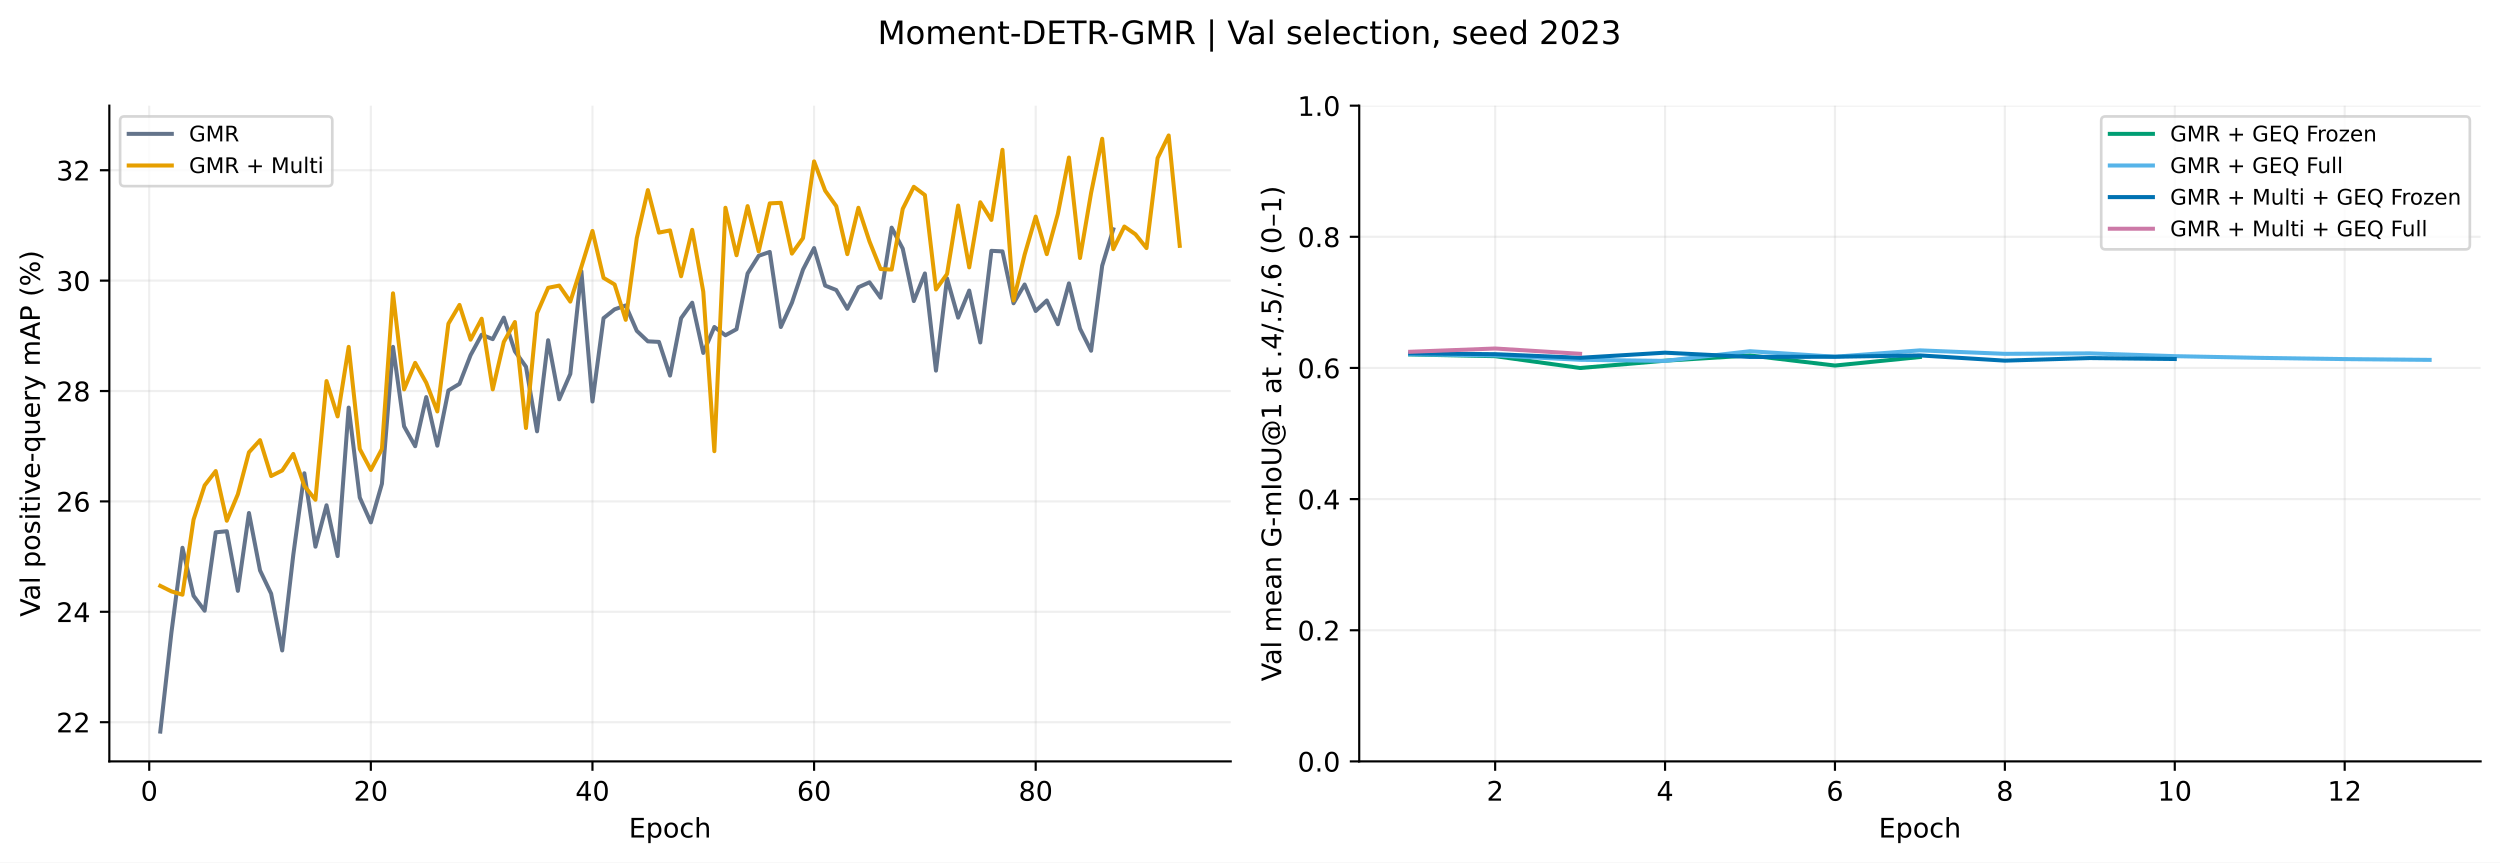
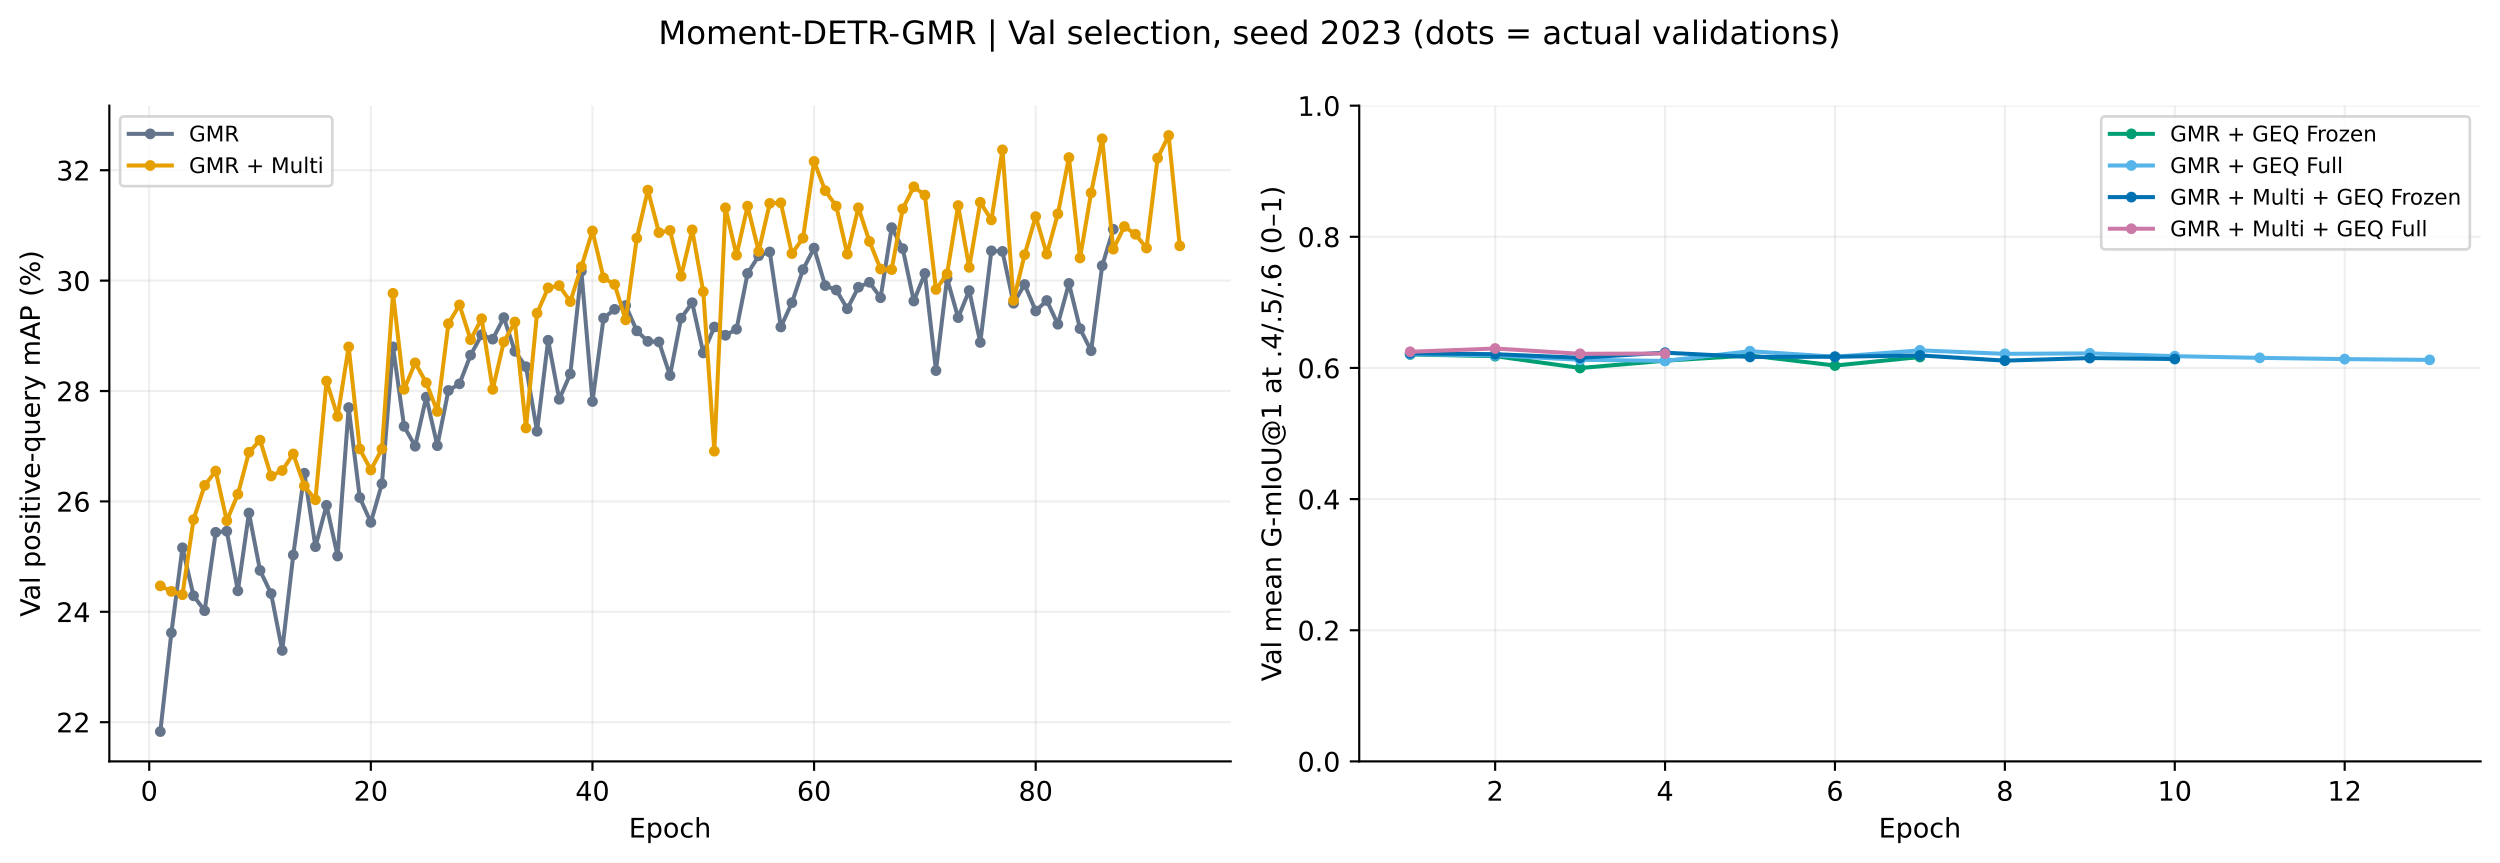
<svg xmlns="http://www.w3.org/2000/svg" xmlns:xlink="http://www.w3.org/1999/xlink" width="928.433pt" height="320.316pt" viewBox="0 0 928.433 320.316" version="1.1">
  <defs>
    <style type="text/css">*{stroke-linejoin: round; stroke-linecap: butt}</style>
  </defs>
  <g id="figure_1">
    <g id="patch_1">
      <path d="M -0 320.316  L 928.433 320.316  L 928.433 0  L -0 0  z " style="fill: #ffffff" />
    </g>
    <g id="axes_1">
      <g id="patch_2">
        <path d="M 40.603 282.76  L 457.058 282.76  L 457.058 39.24  L 40.603 39.24  z " style="fill: #ffffff" />
      </g>
      <g id="matplotlib.axis_1">
        <g id="xtick_1">
          <g id="line2d_1">
            <path d="M 55.418 282.76  L 55.418 39.24  " clip-path="url(#pdc1da5cae6)" style="fill: none; stroke: #b0b0b0; stroke-opacity: 0.2; stroke-width: 0.8; stroke-linecap: square" />
          </g>
          <g id="line2d_2">
            <defs>
              <path id="m847a747f1c" d="M 0 0  L 0 3.5  " style="stroke: #000000; stroke-width: 0.8" />
            </defs>
            <g>
              <use xlink:href="#m847a747f1c" x="55.418" y="282.76" style="stroke: #000000; stroke-width: 0.8" />
            </g>
          </g>
          <g id="text_1">
            <text style="font-size: 10px; font-family: 'DejaVu Sans'; text-anchor: middle" x="55.418" y="297.358" transform="rotate(-0 55.41773 297.3584)">0</text>
          </g>
        </g>
        <g id="xtick_2">
          <g id="line2d_3">
            <path d="M 137.721 282.76  L 137.721 39.24  " clip-path="url(#pdc1da5cae6)" style="fill: none; stroke: #b0b0b0; stroke-opacity: 0.2; stroke-width: 0.8; stroke-linecap: square" />
          </g>
          <g id="line2d_4">
            <g>
              <use xlink:href="#m847a747f1c" x="137.721" y="282.76" style="stroke: #000000; stroke-width: 0.8" />
            </g>
          </g>
          <g id="text_2">
            <text style="font-size: 10px; font-family: 'DejaVu Sans'; text-anchor: middle" x="137.721" y="297.358" transform="rotate(-0 137.7211 297.3584)">20</text>
          </g>
        </g>
        <g id="xtick_3">
          <g id="line2d_5">
            <path d="M 220.024 282.76  L 220.024 39.24  " clip-path="url(#pdc1da5cae6)" style="fill: none; stroke: #b0b0b0; stroke-opacity: 0.2; stroke-width: 0.8; stroke-linecap: square" />
          </g>
          <g id="line2d_6">
            <g>
              <use xlink:href="#m847a747f1c" x="220.024" y="282.76" style="stroke: #000000; stroke-width: 0.8" />
            </g>
          </g>
          <g id="text_3">
            <text style="font-size: 10px; font-family: 'DejaVu Sans'; text-anchor: middle" x="220.024" y="297.358" transform="rotate(-0 220.0244 297.3584)">40</text>
          </g>
        </g>
        <g id="xtick_4">
          <g id="line2d_7">
            <path d="M 302.328 282.76  L 302.328 39.24  " clip-path="url(#pdc1da5cae6)" style="fill: none; stroke: #b0b0b0; stroke-opacity: 0.2; stroke-width: 0.8; stroke-linecap: square" />
          </g>
          <g id="line2d_8">
            <g>
              <use xlink:href="#m847a747f1c" x="302.328" y="282.76" style="stroke: #000000; stroke-width: 0.8" />
            </g>
          </g>
          <g id="text_4">
            <text style="font-size: 10px; font-family: 'DejaVu Sans'; text-anchor: middle" x="302.328" y="297.358" transform="rotate(-0 302.3278 297.3584)">60</text>
          </g>
        </g>
        <g id="xtick_5">
          <g id="line2d_9">
            <path d="M 384.631 282.76  L 384.631 39.24  " clip-path="url(#pdc1da5cae6)" style="fill: none; stroke: #b0b0b0; stroke-opacity: 0.2; stroke-width: 0.8; stroke-linecap: square" />
          </g>
          <g id="line2d_10">
            <g>
              <use xlink:href="#m847a747f1c" x="384.631" y="282.76" style="stroke: #000000; stroke-width: 0.8" />
            </g>
          </g>
          <g id="text_5">
            <text style="font-size: 10px; font-family: 'DejaVu Sans'; text-anchor: middle" x="384.631" y="297.358" transform="rotate(-0 384.6312 297.3584)">80</text>
          </g>
        </g>
        <g id="text_6">
          <text style="font-size: 10px; font-family: 'DejaVu Sans'; text-anchor: middle" x="248.831" y="311.037" transform="rotate(-0 248.8306 311.0366)">Epoch</text>
        </g>
      </g>
      <g id="matplotlib.axis_2">
        <g id="ytick_1">
          <g id="line2d_11">
            <path d="M 40.603 268.206  L 457.058 268.206  " clip-path="url(#pdc1da5cae6)" style="fill: none; stroke: #b0b0b0; stroke-opacity: 0.2; stroke-width: 0.8; stroke-linecap: square" />
          </g>
          <g id="line2d_12">
            <defs>
              <path id="mc433141c62" d="M 0 0  L -3.5 0  " style="stroke: #000000; stroke-width: 0.8" />
            </defs>
            <g>
              <use xlink:href="#mc433141c62" x="40.603" y="268.206" style="stroke: #000000; stroke-width: 0.8" />
            </g>
          </g>
          <g id="text_7">
            <text style="font-size: 10px; font-family: 'DejaVu Sans'; text-anchor: end" x="33.603" y="272.005" transform="rotate(-0 33.60312 272.0054)">22</text>
          </g>
        </g>
        <g id="ytick_2">
          <g id="line2d_13">
            <path d="M 40.603 227.21  L 457.058 227.21  " clip-path="url(#pdc1da5cae6)" style="fill: none; stroke: #b0b0b0; stroke-opacity: 0.2; stroke-width: 0.8; stroke-linecap: square" />
          </g>
          <g id="line2d_14">
            <g>
              <use xlink:href="#mc433141c62" x="40.603" y="227.21" style="stroke: #000000; stroke-width: 0.8" />
            </g>
          </g>
          <g id="text_8">
            <text style="font-size: 10px; font-family: 'DejaVu Sans'; text-anchor: end" x="33.603" y="231.009" transform="rotate(-0 33.60312 231.0088)">24</text>
          </g>
        </g>
        <g id="ytick_3">
          <g id="line2d_15">
            <path d="M 40.603 186.213  L 457.058 186.213  " clip-path="url(#pdc1da5cae6)" style="fill: none; stroke: #b0b0b0; stroke-opacity: 0.2; stroke-width: 0.8; stroke-linecap: square" />
          </g>
          <g id="line2d_16">
            <g>
              <use xlink:href="#mc433141c62" x="40.603" y="186.213" style="stroke: #000000; stroke-width: 0.8" />
            </g>
          </g>
          <g id="text_9">
            <text style="font-size: 10px; font-family: 'DejaVu Sans'; text-anchor: end" x="33.603" y="190.012" transform="rotate(-0 33.60312 190.0121)">26</text>
          </g>
        </g>
        <g id="ytick_4">
          <g id="line2d_17">
            <path d="M 40.603 145.216  L 457.058 145.216  " clip-path="url(#pdc1da5cae6)" style="fill: none; stroke: #b0b0b0; stroke-opacity: 0.2; stroke-width: 0.8; stroke-linecap: square" />
          </g>
          <g id="line2d_18">
            <g>
              <use xlink:href="#mc433141c62" x="40.603" y="145.216" style="stroke: #000000; stroke-width: 0.8" />
            </g>
          </g>
          <g id="text_10">
            <text style="font-size: 10px; font-family: 'DejaVu Sans'; text-anchor: end" x="33.603" y="149.016" transform="rotate(-0 33.60312 149.0155)">28</text>
          </g>
        </g>
        <g id="ytick_5">
          <g id="line2d_19">
            <path d="M 40.603 104.22  L 457.058 104.22  " clip-path="url(#pdc1da5cae6)" style="fill: none; stroke: #b0b0b0; stroke-opacity: 0.2; stroke-width: 0.8; stroke-linecap: square" />
          </g>
          <g id="line2d_20">
            <g>
              <use xlink:href="#mc433141c62" x="40.603" y="104.22" style="stroke: #000000; stroke-width: 0.8" />
            </g>
          </g>
          <g id="text_11">
            <text style="font-size: 10px; font-family: 'DejaVu Sans'; text-anchor: end" x="33.603" y="108.019" transform="rotate(-0 33.60312 108.0189)">30</text>
          </g>
        </g>
        <g id="ytick_6">
          <g id="line2d_21">
            <path d="M 40.603 63.223  L 457.058 63.223  " clip-path="url(#pdc1da5cae6)" style="fill: none; stroke: #b0b0b0; stroke-opacity: 0.2; stroke-width: 0.8; stroke-linecap: square" />
          </g>
          <g id="line2d_22">
            <g>
              <use xlink:href="#mc433141c62" x="40.603" y="63.223" style="stroke: #000000; stroke-width: 0.8" />
            </g>
          </g>
          <g id="text_12">
            <text style="font-size: 10px; font-family: 'DejaVu Sans'; text-anchor: end" x="33.603" y="67.022" transform="rotate(-0 33.60312 67.02225)">32</text>
          </g>
        </g>
        <g id="text_13">
          <text style="font-size: 10px; font-family: 'DejaVu Sans'; text-anchor: middle" x="14.798" y="161" transform="rotate(-90 14.79844 161)">Val positive-query mAP (%)</text>
        </g>
      </g>
      <g id="line2d_23">
        <path d="M 59.533 271.691  L 63.648 234.999  L 67.763 203.432  L 71.878 221.265  L 75.994 226.8  L 80.109 197.692  L 84.224 197.282  L 88.339 219.42  L 92.454 190.518  L 96.569 211.836  L 100.685 220.445  L 104.8 241.558  L 108.915 206.096  L 113.03 175.759  L 117.145 203.022  L 121.26 187.648  L 125.376 206.506  L 129.491 151.366  L 133.606 184.778  L 137.721 194.002  L 141.836 179.653  L 145.951 128.818  L 150.067 158.335  L 154.182 165.715  L 158.297 147.471  L 162.412 165.51  L 166.527 145.011  L 170.642 142.552  L 174.758 131.892  L 178.873 124.308  L 182.988 125.948  L 187.103 117.954  L 191.218 130.458  L 195.333 136.197  L 199.449 160.18  L 203.564 126.358  L 207.679 148.291  L 211.794 138.862  L 215.909 100.735  L 220.024 149.111  L 224.14 118.159  L 228.255 114.879  L 232.37 113.444  L 236.485 122.873  L 240.6 126.768  L 244.715 126.973  L 248.831 139.477  L 252.946 118.159  L 257.061 112.419  L 261.176 131.072  L 265.291 121.438  L 269.406 124.513  L 273.522 122.258  L 277.637 101.555  L 281.752 94.995  L 285.867 93.561  L 289.982 121.438  L 294.097 112.419  L 298.213 100.12  L 302.328 92.126  L 306.443 106.065  L 310.558 107.704  L 314.673 114.674  L 318.788 106.679  L 322.904 104.835  L 327.019 110.574  L 331.134 84.541  L 335.249 92.331  L 339.364 111.804  L 343.479 101.555  L 347.595 137.632  L 351.71 103.4  L 355.825 117.954  L 359.94 107.909  L 364.055 127.178  L 368.17 93.151  L 372.286 93.356  L 376.401 112.624  L 380.516 105.655  L 384.631 115.494  L 388.746 111.599  L 392.862 120.413  L 396.977 105.245  L 401.092 122.053  L 405.207 130.253  L 409.322 98.685  L 413.437 85.156  " clip-path="url(#pdc1da5cae6)" style="fill: none; stroke: #64748b; stroke-width: 1.5; stroke-linecap: square" />
+         <defs>
+           <path id="mf4bc2572a3" d="M 0 1.5  C 0.398 1.5 0.779 1.342 1.061 1.061  C 1.342 0.779 1.5 0.398 1.5 0  C 1.5 -0.398 1.342 -0.779 1.061 -1.061  C 0.779 -1.342 0.398 -1.5 0 -1.5  C -0.398 -1.5 -0.779 -1.342 -1.061 -1.061  C -1.342 -0.779 -1.5 -0.398 -1.5 0  C -1.5 0.398 -1.342 0.779 -1.061 1.061  C -0.779 1.342 -0.398 1.5 0 1.5  z " style="stroke: #64748b" />
+         </defs>
+         <g clip-path="url(#pdc1da5cae6)">
+           <use xlink:href="#mf4bc2572a3" x="59.533" y="271.691" style="fill: #64748b; stroke: #64748b" />
+           <use xlink:href="#mf4bc2572a3" x="63.648" y="234.999" style="fill: #64748b; stroke: #64748b" />
+           <use xlink:href="#mf4bc2572a3" x="67.763" y="203.432" style="fill: #64748b; stroke: #64748b" />
+           <use xlink:href="#mf4bc2572a3" x="71.878" y="221.265" style="fill: #64748b; stroke: #64748b" />
+           <use xlink:href="#mf4bc2572a3" x="75.994" y="226.8" style="fill: #64748b; stroke: #64748b" />
+           <use xlink:href="#mf4bc2572a3" x="80.109" y="197.692" style="fill: #64748b; stroke: #64748b" />
+           <use xlink:href="#mf4bc2572a3" x="84.224" y="197.282" style="fill: #64748b; stroke: #64748b" />
+           <use xlink:href="#mf4bc2572a3" x="88.339" y="219.42" style="fill: #64748b; stroke: #64748b" />
+           <use xlink:href="#mf4bc2572a3" x="92.454" y="190.518" style="fill: #64748b; stroke: #64748b" />
+           <use xlink:href="#mf4bc2572a3" x="96.569" y="211.836" style="fill: #64748b; stroke: #64748b" />
+           <use xlink:href="#mf4bc2572a3" x="100.685" y="220.445" style="fill: #64748b; stroke: #64748b" />
+           <use xlink:href="#mf4bc2572a3" x="104.8" y="241.558" style="fill: #64748b; stroke: #64748b" />
+           <use xlink:href="#mf4bc2572a3" x="108.915" y="206.096" style="fill: #64748b; stroke: #64748b" />
+           <use xlink:href="#mf4bc2572a3" x="113.03" y="175.759" style="fill: #64748b; stroke: #64748b" />
+           <use xlink:href="#mf4bc2572a3" x="117.145" y="203.022" style="fill: #64748b; stroke: #64748b" />
+           <use xlink:href="#mf4bc2572a3" x="121.26" y="187.648" style="fill: #64748b; stroke: #64748b" />
+           <use xlink:href="#mf4bc2572a3" x="125.376" y="206.506" style="fill: #64748b; stroke: #64748b" />
+           <use xlink:href="#mf4bc2572a3" x="129.491" y="151.366" style="fill: #64748b; stroke: #64748b" />
+           <use xlink:href="#mf4bc2572a3" x="133.606" y="184.778" style="fill: #64748b; stroke: #64748b" />
+           <use xlink:href="#mf4bc2572a3" x="137.721" y="194.002" style="fill: #64748b; stroke: #64748b" />
+           <use xlink:href="#mf4bc2572a3" x="141.836" y="179.653" style="fill: #64748b; stroke: #64748b" />
+           <use xlink:href="#mf4bc2572a3" x="145.951" y="128.818" style="fill: #64748b; stroke: #64748b" />
+           <use xlink:href="#mf4bc2572a3" x="150.067" y="158.335" style="fill: #64748b; stroke: #64748b" />
+           <use xlink:href="#mf4bc2572a3" x="154.182" y="165.715" style="fill: #64748b; stroke: #64748b" />
+           <use xlink:href="#mf4bc2572a3" x="158.297" y="147.471" style="fill: #64748b; stroke: #64748b" />
+           <use xlink:href="#mf4bc2572a3" x="162.412" y="165.51" style="fill: #64748b; stroke: #64748b" />
+           <use xlink:href="#mf4bc2572a3" x="166.527" y="145.011" style="fill: #64748b; stroke: #64748b" />
+           <use xlink:href="#mf4bc2572a3" x="170.642" y="142.552" style="fill: #64748b; stroke: #64748b" />
+           <use xlink:href="#mf4bc2572a3" x="174.758" y="131.892" style="fill: #64748b; stroke: #64748b" />
+           <use xlink:href="#mf4bc2572a3" x="178.873" y="124.308" style="fill: #64748b; stroke: #64748b" />
+           <use xlink:href="#mf4bc2572a3" x="182.988" y="125.948" style="fill: #64748b; stroke: #64748b" />
+           <use xlink:href="#mf4bc2572a3" x="187.103" y="117.954" style="fill: #64748b; stroke: #64748b" />
+           <use xlink:href="#mf4bc2572a3" x="191.218" y="130.458" style="fill: #64748b; stroke: #64748b" />
+           <use xlink:href="#mf4bc2572a3" x="195.333" y="136.197" style="fill: #64748b; stroke: #64748b" />
+           <use xlink:href="#mf4bc2572a3" x="199.449" y="160.18" style="fill: #64748b; stroke: #64748b" />
+           <use xlink:href="#mf4bc2572a3" x="203.564" y="126.358" style="fill: #64748b; stroke: #64748b" />
+           <use xlink:href="#mf4bc2572a3" x="207.679" y="148.291" style="fill: #64748b; stroke: #64748b" />
+           <use xlink:href="#mf4bc2572a3" x="211.794" y="138.862" style="fill: #64748b; stroke: #64748b" />
+           <use xlink:href="#mf4bc2572a3" x="215.909" y="100.735" style="fill: #64748b; stroke: #64748b" />
+           <use xlink:href="#mf4bc2572a3" x="220.024" y="149.111" style="fill: #64748b; stroke: #64748b" />
+           <use xlink:href="#mf4bc2572a3" x="224.14" y="118.159" style="fill: #64748b; stroke: #64748b" />
+           <use xlink:href="#mf4bc2572a3" x="228.255" y="114.879" style="fill: #64748b; stroke: #64748b" />
+           <use xlink:href="#mf4bc2572a3" x="232.37" y="113.444" style="fill: #64748b; stroke: #64748b" />
+           <use xlink:href="#mf4bc2572a3" x="236.485" y="122.873" style="fill: #64748b; stroke: #64748b" />
+           <use xlink:href="#mf4bc2572a3" x="240.6" y="126.768" style="fill: #64748b; stroke: #64748b" />
+           <use xlink:href="#mf4bc2572a3" x="244.715" y="126.973" style="fill: #64748b; stroke: #64748b" />
+           <use xlink:href="#mf4bc2572a3" x="248.831" y="139.477" style="fill: #64748b; stroke: #64748b" />
+           <use xlink:href="#mf4bc2572a3" x="252.946" y="118.159" style="fill: #64748b; stroke: #64748b" />
+           <use xlink:href="#mf4bc2572a3" x="257.061" y="112.419" style="fill: #64748b; stroke: #64748b" />
+           <use xlink:href="#mf4bc2572a3" x="261.176" y="131.072" style="fill: #64748b; stroke: #64748b" />
+           <use xlink:href="#mf4bc2572a3" x="265.291" y="121.438" style="fill: #64748b; stroke: #64748b" />
+           <use xlink:href="#mf4bc2572a3" x="269.406" y="124.513" style="fill: #64748b; stroke: #64748b" />
+           <use xlink:href="#mf4bc2572a3" x="273.522" y="122.258" style="fill: #64748b; stroke: #64748b" />
+           <use xlink:href="#mf4bc2572a3" x="277.637" y="101.555" style="fill: #64748b; stroke: #64748b" />
+           <use xlink:href="#mf4bc2572a3" x="281.752" y="94.995" style="fill: #64748b; stroke: #64748b" />
+           <use xlink:href="#mf4bc2572a3" x="285.867" y="93.561" style="fill: #64748b; stroke: #64748b" />
+           <use xlink:href="#mf4bc2572a3" x="289.982" y="121.438" style="fill: #64748b; stroke: #64748b" />
+           <use xlink:href="#mf4bc2572a3" x="294.097" y="112.419" style="fill: #64748b; stroke: #64748b" />
+           <use xlink:href="#mf4bc2572a3" x="298.213" y="100.12" style="fill: #64748b; stroke: #64748b" />
+           <use xlink:href="#mf4bc2572a3" x="302.328" y="92.126" style="fill: #64748b; stroke: #64748b" />
+           <use xlink:href="#mf4bc2572a3" x="306.443" y="106.065" style="fill: #64748b; stroke: #64748b" />
+           <use xlink:href="#mf4bc2572a3" x="310.558" y="107.704" style="fill: #64748b; stroke: #64748b" />
+           <use xlink:href="#mf4bc2572a3" x="314.673" y="114.674" style="fill: #64748b; stroke: #64748b" />
+           <use xlink:href="#mf4bc2572a3" x="318.788" y="106.679" style="fill: #64748b; stroke: #64748b" />
+           <use xlink:href="#mf4bc2572a3" x="322.904" y="104.835" style="fill: #64748b; stroke: #64748b" />
+           <use xlink:href="#mf4bc2572a3" x="327.019" y="110.574" style="fill: #64748b; stroke: #64748b" />
+           <use xlink:href="#mf4bc2572a3" x="331.134" y="84.541" style="fill: #64748b; stroke: #64748b" />
+           <use xlink:href="#mf4bc2572a3" x="335.249" y="92.331" style="fill: #64748b; stroke: #64748b" />
+           <use xlink:href="#mf4bc2572a3" x="339.364" y="111.804" style="fill: #64748b; stroke: #64748b" />
+           <use xlink:href="#mf4bc2572a3" x="343.479" y="101.555" style="fill: #64748b; stroke: #64748b" />
+           <use xlink:href="#mf4bc2572a3" x="347.595" y="137.632" style="fill: #64748b; stroke: #64748b" />
+           <use xlink:href="#mf4bc2572a3" x="351.71" y="103.4" style="fill: #64748b; stroke: #64748b" />
+           <use xlink:href="#mf4bc2572a3" x="355.825" y="117.954" style="fill: #64748b; stroke: #64748b" />
+           <use xlink:href="#mf4bc2572a3" x="359.94" y="107.909" style="fill: #64748b; stroke: #64748b" />
+           <use xlink:href="#mf4bc2572a3" x="364.055" y="127.178" style="fill: #64748b; stroke: #64748b" />
+           <use xlink:href="#mf4bc2572a3" x="368.17" y="93.151" style="fill: #64748b; stroke: #64748b" />
+           <use xlink:href="#mf4bc2572a3" x="372.286" y="93.356" style="fill: #64748b; stroke: #64748b" />
+           <use xlink:href="#mf4bc2572a3" x="376.401" y="112.624" style="fill: #64748b; stroke: #64748b" />
+           <use xlink:href="#mf4bc2572a3" x="380.516" y="105.655" style="fill: #64748b; stroke: #64748b" />
+           <use xlink:href="#mf4bc2572a3" x="384.631" y="115.494" style="fill: #64748b; stroke: #64748b" />
+           <use xlink:href="#mf4bc2572a3" x="388.746" y="111.599" style="fill: #64748b; stroke: #64748b" />
+           <use xlink:href="#mf4bc2572a3" x="392.862" y="120.413" style="fill: #64748b; stroke: #64748b" />
+           <use xlink:href="#mf4bc2572a3" x="396.977" y="105.245" style="fill: #64748b; stroke: #64748b" />
+           <use xlink:href="#mf4bc2572a3" x="401.092" y="122.053" style="fill: #64748b; stroke: #64748b" />
+           <use xlink:href="#mf4bc2572a3" x="405.207" y="130.253" style="fill: #64748b; stroke: #64748b" />
+           <use xlink:href="#mf4bc2572a3" x="409.322" y="98.685" style="fill: #64748b; stroke: #64748b" />
+           <use xlink:href="#mf4bc2572a3" x="413.437" y="85.156" style="fill: #64748b; stroke: #64748b" />
+         </g>
      </g>
      <g id="line2d_24">
        <path d="M 59.533 217.575  L 63.648 219.625  L 67.763 220.855  L 71.878 192.977  L 75.994 180.268  L 80.109 174.939  L 84.224 193.387  L 88.339 183.548  L 92.454 167.969  L 96.569 163.46  L 100.685 176.784  L 104.8 174.734  L 108.915 168.584  L 113.03 180.473  L 117.145 185.598  L 121.26 141.527  L 125.376 154.646  L 129.491 128.818  L 133.606 166.74  L 137.721 174.529  L 141.836 166.74  L 145.951 108.934  L 150.067 144.601  L 154.182 134.762  L 158.297 142.142  L 162.412 152.801  L 166.527 120.208  L 170.642 113.239  L 174.758 126.153  L 178.873 118.364  L 182.988 144.601  L 187.103 126.973  L 191.218 119.593  L 195.333 158.95  L 199.449 116.314  L 203.564 106.884  L 207.679 106.065  L 211.794 112.009  L 215.909 99.095  L 220.024 85.771  L 224.14 103.195  L 228.255 105.655  L 232.37 118.773  L 236.485 88.436  L 240.6 70.602  L 244.715 86.386  L 248.831 85.566  L 252.946 102.58  L 257.061 85.361  L 261.176 108.319  L 265.291 167.559  L 269.406 77.162  L 273.522 94.79  L 277.637 76.547  L 281.752 93.356  L 285.867 75.522  L 289.982 75.317  L 294.097 94.175  L 298.213 88.436  L 302.328 59.943  L 306.443 70.807  L 310.558 76.547  L 314.673 94.38  L 318.788 77.162  L 322.904 89.666  L 327.019 99.915  L 331.134 100.12  L 335.249 77.572  L 339.364 69.373  L 343.479 72.447  L 347.595 107.499  L 351.71 101.76  L 355.825 76.342  L 359.94 99.3  L 364.055 75.112  L 368.17 81.672  L 372.286 55.639  L 376.401 111.599  L 380.516 94.585  L 384.631 80.442  L 388.746 94.38  L 392.862 79.417  L 396.977 58.508  L 401.092 95.815  L 405.207 71.627  L 409.322 51.539  L 413.437 92.536  L 417.553 84.131  L 421.668 87.001  L 425.783 92.126  L 429.898 58.713  L 434.013 50.309  L 438.128 91.306  " clip-path="url(#pdc1da5cae6)" style="fill: none; stroke: #e69f00; stroke-width: 1.5; stroke-linecap: square" />
+         <defs>
+           <path id="mbf485513ee" d="M 0 1.5  C 0.398 1.5 0.779 1.342 1.061 1.061  C 1.342 0.779 1.5 0.398 1.5 0  C 1.5 -0.398 1.342 -0.779 1.061 -1.061  C 0.779 -1.342 0.398 -1.5 0 -1.5  C -0.398 -1.5 -0.779 -1.342 -1.061 -1.061  C -1.342 -0.779 -1.5 -0.398 -1.5 0  C -1.5 0.398 -1.342 0.779 -1.061 1.061  C -0.779 1.342 -0.398 1.5 0 1.5  z " style="stroke: #e69f00" />
+         </defs>
+         <g clip-path="url(#pdc1da5cae6)">
+           <use xlink:href="#mbf485513ee" x="59.533" y="217.575" style="fill: #e69f00; stroke: #e69f00" />
+           <use xlink:href="#mbf485513ee" x="63.648" y="219.625" style="fill: #e69f00; stroke: #e69f00" />
+           <use xlink:href="#mbf485513ee" x="67.763" y="220.855" style="fill: #e69f00; stroke: #e69f00" />
+           <use xlink:href="#mbf485513ee" x="71.878" y="192.977" style="fill: #e69f00; stroke: #e69f00" />
+           <use xlink:href="#mbf485513ee" x="75.994" y="180.268" style="fill: #e69f00; stroke: #e69f00" />
+           <use xlink:href="#mbf485513ee" x="80.109" y="174.939" style="fill: #e69f00; stroke: #e69f00" />
+           <use xlink:href="#mbf485513ee" x="84.224" y="193.387" style="fill: #e69f00; stroke: #e69f00" />
+           <use xlink:href="#mbf485513ee" x="88.339" y="183.548" style="fill: #e69f00; stroke: #e69f00" />
+           <use xlink:href="#mbf485513ee" x="92.454" y="167.969" style="fill: #e69f00; stroke: #e69f00" />
+           <use xlink:href="#mbf485513ee" x="96.569" y="163.46" style="fill: #e69f00; stroke: #e69f00" />
+           <use xlink:href="#mbf485513ee" x="100.685" y="176.784" style="fill: #e69f00; stroke: #e69f00" />
+           <use xlink:href="#mbf485513ee" x="104.8" y="174.734" style="fill: #e69f00; stroke: #e69f00" />
+           <use xlink:href="#mbf485513ee" x="108.915" y="168.584" style="fill: #e69f00; stroke: #e69f00" />
+           <use xlink:href="#mbf485513ee" x="113.03" y="180.473" style="fill: #e69f00; stroke: #e69f00" />
+           <use xlink:href="#mbf485513ee" x="117.145" y="185.598" style="fill: #e69f00; stroke: #e69f00" />
+           <use xlink:href="#mbf485513ee" x="121.26" y="141.527" style="fill: #e69f00; stroke: #e69f00" />
+           <use xlink:href="#mbf485513ee" x="125.376" y="154.646" style="fill: #e69f00; stroke: #e69f00" />
+           <use xlink:href="#mbf485513ee" x="129.491" y="128.818" style="fill: #e69f00; stroke: #e69f00" />
+           <use xlink:href="#mbf485513ee" x="133.606" y="166.74" style="fill: #e69f00; stroke: #e69f00" />
+           <use xlink:href="#mbf485513ee" x="137.721" y="174.529" style="fill: #e69f00; stroke: #e69f00" />
+           <use xlink:href="#mbf485513ee" x="141.836" y="166.74" style="fill: #e69f00; stroke: #e69f00" />
+           <use xlink:href="#mbf485513ee" x="145.951" y="108.934" style="fill: #e69f00; stroke: #e69f00" />
+           <use xlink:href="#mbf485513ee" x="150.067" y="144.601" style="fill: #e69f00; stroke: #e69f00" />
+           <use xlink:href="#mbf485513ee" x="154.182" y="134.762" style="fill: #e69f00; stroke: #e69f00" />
+           <use xlink:href="#mbf485513ee" x="158.297" y="142.142" style="fill: #e69f00; stroke: #e69f00" />
+           <use xlink:href="#mbf485513ee" x="162.412" y="152.801" style="fill: #e69f00; stroke: #e69f00" />
+           <use xlink:href="#mbf485513ee" x="166.527" y="120.208" style="fill: #e69f00; stroke: #e69f00" />
+           <use xlink:href="#mbf485513ee" x="170.642" y="113.239" style="fill: #e69f00; stroke: #e69f00" />
+           <use xlink:href="#mbf485513ee" x="174.758" y="126.153" style="fill: #e69f00; stroke: #e69f00" />
+           <use xlink:href="#mbf485513ee" x="178.873" y="118.364" style="fill: #e69f00; stroke: #e69f00" />
+           <use xlink:href="#mbf485513ee" x="182.988" y="144.601" style="fill: #e69f00; stroke: #e69f00" />
+           <use xlink:href="#mbf485513ee" x="187.103" y="126.973" style="fill: #e69f00; stroke: #e69f00" />
+           <use xlink:href="#mbf485513ee" x="191.218" y="119.593" style="fill: #e69f00; stroke: #e69f00" />
+           <use xlink:href="#mbf485513ee" x="195.333" y="158.95" style="fill: #e69f00; stroke: #e69f00" />
+           <use xlink:href="#mbf485513ee" x="199.449" y="116.314" style="fill: #e69f00; stroke: #e69f00" />
+           <use xlink:href="#mbf485513ee" x="203.564" y="106.884" style="fill: #e69f00; stroke: #e69f00" />
+           <use xlink:href="#mbf485513ee" x="207.679" y="106.065" style="fill: #e69f00; stroke: #e69f00" />
+           <use xlink:href="#mbf485513ee" x="211.794" y="112.009" style="fill: #e69f00; stroke: #e69f00" />
+           <use xlink:href="#mbf485513ee" x="215.909" y="99.095" style="fill: #e69f00; stroke: #e69f00" />
+           <use xlink:href="#mbf485513ee" x="220.024" y="85.771" style="fill: #e69f00; stroke: #e69f00" />
+           <use xlink:href="#mbf485513ee" x="224.14" y="103.195" style="fill: #e69f00; stroke: #e69f00" />
+           <use xlink:href="#mbf485513ee" x="228.255" y="105.655" style="fill: #e69f00; stroke: #e69f00" />
+           <use xlink:href="#mbf485513ee" x="232.37" y="118.773" style="fill: #e69f00; stroke: #e69f00" />
+           <use xlink:href="#mbf485513ee" x="236.485" y="88.436" style="fill: #e69f00; stroke: #e69f00" />
+           <use xlink:href="#mbf485513ee" x="240.6" y="70.602" style="fill: #e69f00; stroke: #e69f00" />
+           <use xlink:href="#mbf485513ee" x="244.715" y="86.386" style="fill: #e69f00; stroke: #e69f00" />
+           <use xlink:href="#mbf485513ee" x="248.831" y="85.566" style="fill: #e69f00; stroke: #e69f00" />
+           <use xlink:href="#mbf485513ee" x="252.946" y="102.58" style="fill: #e69f00; stroke: #e69f00" />
+           <use xlink:href="#mbf485513ee" x="257.061" y="85.361" style="fill: #e69f00; stroke: #e69f00" />
+           <use xlink:href="#mbf485513ee" x="261.176" y="108.319" style="fill: #e69f00; stroke: #e69f00" />
+           <use xlink:href="#mbf485513ee" x="265.291" y="167.559" style="fill: #e69f00; stroke: #e69f00" />
+           <use xlink:href="#mbf485513ee" x="269.406" y="77.162" style="fill: #e69f00; stroke: #e69f00" />
+           <use xlink:href="#mbf485513ee" x="273.522" y="94.79" style="fill: #e69f00; stroke: #e69f00" />
+           <use xlink:href="#mbf485513ee" x="277.637" y="76.547" style="fill: #e69f00; stroke: #e69f00" />
+           <use xlink:href="#mbf485513ee" x="281.752" y="93.356" style="fill: #e69f00; stroke: #e69f00" />
+           <use xlink:href="#mbf485513ee" x="285.867" y="75.522" style="fill: #e69f00; stroke: #e69f00" />
+           <use xlink:href="#mbf485513ee" x="289.982" y="75.317" style="fill: #e69f00; stroke: #e69f00" />
+           <use xlink:href="#mbf485513ee" x="294.097" y="94.175" style="fill: #e69f00; stroke: #e69f00" />
+           <use xlink:href="#mbf485513ee" x="298.213" y="88.436" style="fill: #e69f00; stroke: #e69f00" />
+           <use xlink:href="#mbf485513ee" x="302.328" y="59.943" style="fill: #e69f00; stroke: #e69f00" />
+           <use xlink:href="#mbf485513ee" x="306.443" y="70.807" style="fill: #e69f00; stroke: #e69f00" />
+           <use xlink:href="#mbf485513ee" x="310.558" y="76.547" style="fill: #e69f00; stroke: #e69f00" />
+           <use xlink:href="#mbf485513ee" x="314.673" y="94.38" style="fill: #e69f00; stroke: #e69f00" />
+           <use xlink:href="#mbf485513ee" x="318.788" y="77.162" style="fill: #e69f00; stroke: #e69f00" />
+           <use xlink:href="#mbf485513ee" x="322.904" y="89.666" style="fill: #e69f00; stroke: #e69f00" />
+           <use xlink:href="#mbf485513ee" x="327.019" y="99.915" style="fill: #e69f00; stroke: #e69f00" />
+           <use xlink:href="#mbf485513ee" x="331.134" y="100.12" style="fill: #e69f00; stroke: #e69f00" />
+           <use xlink:href="#mbf485513ee" x="335.249" y="77.572" style="fill: #e69f00; stroke: #e69f00" />
+           <use xlink:href="#mbf485513ee" x="339.364" y="69.373" style="fill: #e69f00; stroke: #e69f00" />
+           <use xlink:href="#mbf485513ee" x="343.479" y="72.447" style="fill: #e69f00; stroke: #e69f00" />
+           <use xlink:href="#mbf485513ee" x="347.595" y="107.499" style="fill: #e69f00; stroke: #e69f00" />
+           <use xlink:href="#mbf485513ee" x="351.71" y="101.76" style="fill: #e69f00; stroke: #e69f00" />
+           <use xlink:href="#mbf485513ee" x="355.825" y="76.342" style="fill: #e69f00; stroke: #e69f00" />
+           <use xlink:href="#mbf485513ee" x="359.94" y="99.3" style="fill: #e69f00; stroke: #e69f00" />
+           <use xlink:href="#mbf485513ee" x="364.055" y="75.112" style="fill: #e69f00; stroke: #e69f00" />
+           <use xlink:href="#mbf485513ee" x="368.17" y="81.672" style="fill: #e69f00; stroke: #e69f00" />
+           <use xlink:href="#mbf485513ee" x="372.286" y="55.639" style="fill: #e69f00; stroke: #e69f00" />
+           <use xlink:href="#mbf485513ee" x="376.401" y="111.599" style="fill: #e69f00; stroke: #e69f00" />
+           <use xlink:href="#mbf485513ee" x="380.516" y="94.585" style="fill: #e69f00; stroke: #e69f00" />
+           <use xlink:href="#mbf485513ee" x="384.631" y="80.442" style="fill: #e69f00; stroke: #e69f00" />
+           <use xlink:href="#mbf485513ee" x="388.746" y="94.38" style="fill: #e69f00; stroke: #e69f00" />
+           <use xlink:href="#mbf485513ee" x="392.862" y="79.417" style="fill: #e69f00; stroke: #e69f00" />
+           <use xlink:href="#mbf485513ee" x="396.977" y="58.508" style="fill: #e69f00; stroke: #e69f00" />
+           <use xlink:href="#mbf485513ee" x="401.092" y="95.815" style="fill: #e69f00; stroke: #e69f00" />
+           <use xlink:href="#mbf485513ee" x="405.207" y="71.627" style="fill: #e69f00; stroke: #e69f00" />
+           <use xlink:href="#mbf485513ee" x="409.322" y="51.539" style="fill: #e69f00; stroke: #e69f00" />
+           <use xlink:href="#mbf485513ee" x="413.437" y="92.536" style="fill: #e69f00; stroke: #e69f00" />
+           <use xlink:href="#mbf485513ee" x="417.553" y="84.131" style="fill: #e69f00; stroke: #e69f00" />
+           <use xlink:href="#mbf485513ee" x="421.668" y="87.001" style="fill: #e69f00; stroke: #e69f00" />
+           <use xlink:href="#mbf485513ee" x="425.783" y="92.126" style="fill: #e69f00; stroke: #e69f00" />
+           <use xlink:href="#mbf485513ee" x="429.898" y="58.713" style="fill: #e69f00; stroke: #e69f00" />
+           <use xlink:href="#mbf485513ee" x="434.013" y="50.309" style="fill: #e69f00; stroke: #e69f00" />
+           <use xlink:href="#mbf485513ee" x="438.128" y="91.306" style="fill: #e69f00; stroke: #e69f00" />
+         </g>
      </g>
      <g id="patch_3">
        <path d="M 40.603 282.76  L 40.603 39.24  " style="fill: none; stroke: #000000; stroke-width: 0.8; stroke-linejoin: miter; stroke-linecap: square" />
      </g>
      <g id="patch_4">
        <path d="M 40.603 282.76  L 457.058 282.76  " style="fill: none; stroke: #000000; stroke-width: 0.8; stroke-linejoin: miter; stroke-linecap: square" />
      </g>
      <g id="legend_1">
        <g id="patch_5">
          <path d="M 46.203 69.125  L 121.806 69.125  Q 123.406 69.125 123.406 67.525  L 123.406 44.84  Q 123.406 43.24 121.806 43.24  L 46.203 43.24  Q 44.603 43.24 44.603 44.84  L 44.603 67.525  Q 44.603 69.125 46.203 69.125  z " style="fill: #ffffff; opacity: 0.8; stroke: #cccccc; stroke-linejoin: miter" />
        </g>
        <g id="line2d_25">
          <path d="M 47.803 49.719  L 55.803 49.719  L 63.803 49.719  " style="fill: none; stroke: #64748b; stroke-width: 1.5; stroke-linecap: square" />
+           <g>
+             <use xlink:href="#mf4bc2572a3" x="55.803" y="49.719" style="fill: #64748b; stroke: #64748b" />
+           </g>
        </g>
        <g id="text_14">
          <text style="font-size: 8px; font-family: 'DejaVu Sans'; text-anchor: start" x="70.203" y="52.519" transform="rotate(-0 70.20312 52.51875)">GMR</text>
        </g>
        <g id="line2d_26">
          <path d="M 47.803 61.461  L 55.803 61.461  L 63.803 61.461  " style="fill: none; stroke: #e69f00; stroke-width: 1.5; stroke-linecap: square" />
+           <g>
+             <use xlink:href="#mbf485513ee" x="55.803" y="61.461" style="fill: #e69f00; stroke: #e69f00" />
+           </g>
        </g>
        <g id="text_15">
          <text style="font-size: 8px; font-family: 'DejaVu Sans'; text-anchor: start" x="70.203" y="64.261" transform="rotate(-0 70.20312 64.26125)">GMR + Multi</text>
        </g>
      </g>
    </g>
    <g id="axes_2">
      <g id="patch_6">
        <path d="M 504.778 282.76  L 921.233 282.76  L 921.233 39.24  L 504.778 39.24  z " style="fill: #ffffff" />
      </g>
      <g id="matplotlib.axis_3">
        <g id="xtick_6">
          <g id="line2d_27">
            <path d="M 555.258 282.76  L 555.258 39.24  " clip-path="url(#p370dd41538)" style="fill: none; stroke: #b0b0b0; stroke-opacity: 0.2; stroke-width: 0.8; stroke-linecap: square" />
          </g>
          <g id="line2d_28">
            <g>
              <use xlink:href="#m847a747f1c" x="555.258" y="282.76" style="stroke: #000000; stroke-width: 0.8" />
            </g>
          </g>
          <g id="text_16">
            <text style="font-size: 10px; font-family: 'DejaVu Sans'; text-anchor: middle" x="555.258" y="297.358" transform="rotate(-0 555.2575 297.3584)">2</text>
          </g>
        </g>
        <g id="xtick_7">
          <g id="line2d_29">
            <path d="M 618.357 282.76  L 618.357 39.24  " clip-path="url(#p370dd41538)" style="fill: none; stroke: #b0b0b0; stroke-opacity: 0.2; stroke-width: 0.8; stroke-linecap: square" />
          </g>
          <g id="line2d_30">
            <g>
              <use xlink:href="#m847a747f1c" x="618.357" y="282.76" style="stroke: #000000; stroke-width: 0.8" />
            </g>
          </g>
          <g id="text_17">
            <text style="font-size: 10px; font-family: 'DejaVu Sans'; text-anchor: middle" x="618.357" y="297.358" transform="rotate(-0 618.3568 297.3584)">4</text>
          </g>
        </g>
        <g id="xtick_8">
          <g id="line2d_31">
            <path d="M 681.456 282.76  L 681.456 39.24  " clip-path="url(#p370dd41538)" style="fill: none; stroke: #b0b0b0; stroke-opacity: 0.2; stroke-width: 0.8; stroke-linecap: square" />
          </g>
          <g id="line2d_32">
            <g>
              <use xlink:href="#m847a747f1c" x="681.456" y="282.76" style="stroke: #000000; stroke-width: 0.8" />
            </g>
          </g>
          <g id="text_18">
            <text style="font-size: 10px; font-family: 'DejaVu Sans'; text-anchor: middle" x="681.456" y="297.358" transform="rotate(-0 681.456 297.3584)">6</text>
          </g>
        </g>
        <g id="xtick_9">
          <g id="line2d_33">
            <path d="M 744.555 282.76  L 744.555 39.24  " clip-path="url(#p370dd41538)" style="fill: none; stroke: #b0b0b0; stroke-opacity: 0.2; stroke-width: 0.8; stroke-linecap: square" />
          </g>
          <g id="line2d_34">
            <g>
              <use xlink:href="#m847a747f1c" x="744.555" y="282.76" style="stroke: #000000; stroke-width: 0.8" />
            </g>
          </g>
          <g id="text_19">
            <text style="font-size: 10px; font-family: 'DejaVu Sans'; text-anchor: middle" x="744.555" y="297.358" transform="rotate(-0 744.5552 297.3584)">8</text>
          </g>
        </g>
        <g id="xtick_10">
          <g id="line2d_35">
            <path d="M 807.654 282.76  L 807.654 39.24  " clip-path="url(#p370dd41538)" style="fill: none; stroke: #b0b0b0; stroke-opacity: 0.2; stroke-width: 0.8; stroke-linecap: square" />
          </g>
          <g id="line2d_36">
            <g>
              <use xlink:href="#m847a747f1c" x="807.654" y="282.76" style="stroke: #000000; stroke-width: 0.8" />
            </g>
          </g>
          <g id="text_20">
            <text style="font-size: 10px; font-family: 'DejaVu Sans'; text-anchor: middle" x="807.654" y="297.358" transform="rotate(-0 807.6545 297.3584)">10</text>
          </g>
        </g>
        <g id="xtick_11">
          <g id="line2d_37">
            <path d="M 870.754 282.76  L 870.754 39.24  " clip-path="url(#p370dd41538)" style="fill: none; stroke: #b0b0b0; stroke-opacity: 0.2; stroke-width: 0.8; stroke-linecap: square" />
          </g>
          <g id="line2d_38">
            <g>
              <use xlink:href="#m847a747f1c" x="870.754" y="282.76" style="stroke: #000000; stroke-width: 0.8" />
            </g>
          </g>
          <g id="text_21">
            <text style="font-size: 10px; font-family: 'DejaVu Sans'; text-anchor: middle" x="870.754" y="297.358" transform="rotate(-0 870.7537 297.3584)">12</text>
          </g>
        </g>
        <g id="text_22">
          <text style="font-size: 10px; font-family: 'DejaVu Sans'; text-anchor: middle" x="713.006" y="311.037" transform="rotate(-0 713.0056 311.0366)">Epoch</text>
        </g>
      </g>
      <g id="matplotlib.axis_4">
        <g id="ytick_7">
          <g id="line2d_39">
            <path d="M 504.778 282.76  L 921.233 282.76  " clip-path="url(#p370dd41538)" style="fill: none; stroke: #b0b0b0; stroke-opacity: 0.2; stroke-width: 0.8; stroke-linecap: square" />
          </g>
          <g id="line2d_40">
            <g>
              <use xlink:href="#mc433141c62" x="504.778" y="282.76" style="stroke: #000000; stroke-width: 0.8" />
            </g>
          </g>
          <g id="text_23">
            <text style="font-size: 10px; font-family: 'DejaVu Sans'; text-anchor: end" x="497.778" y="286.559" transform="rotate(-0 497.7781 286.5592)">0.0</text>
          </g>
        </g>
        <g id="ytick_8">
          <g id="line2d_41">
            <path d="M 504.778 234.056  L 921.233 234.056  " clip-path="url(#p370dd41538)" style="fill: none; stroke: #b0b0b0; stroke-opacity: 0.2; stroke-width: 0.8; stroke-linecap: square" />
          </g>
          <g id="line2d_42">
            <g>
              <use xlink:href="#mc433141c62" x="504.778" y="234.056" style="stroke: #000000; stroke-width: 0.8" />
            </g>
          </g>
          <g id="text_24">
            <text style="font-size: 10px; font-family: 'DejaVu Sans'; text-anchor: end" x="497.778" y="237.855" transform="rotate(-0 497.7781 237.8552)">0.2</text>
          </g>
        </g>
        <g id="ytick_9">
          <g id="line2d_43">
            <path d="M 504.778 185.352  L 921.233 185.352  " clip-path="url(#p370dd41538)" style="fill: none; stroke: #b0b0b0; stroke-opacity: 0.2; stroke-width: 0.8; stroke-linecap: square" />
          </g>
          <g id="line2d_44">
            <g>
              <use xlink:href="#mc433141c62" x="504.778" y="185.352" style="stroke: #000000; stroke-width: 0.8" />
            </g>
          </g>
          <g id="text_25">
            <text style="font-size: 10px; font-family: 'DejaVu Sans'; text-anchor: end" x="497.778" y="189.151" transform="rotate(-0 497.7781 189.1512)">0.4</text>
          </g>
        </g>
        <g id="ytick_10">
          <g id="line2d_45">
            <path d="M 504.778 136.648  L 921.233 136.648  " clip-path="url(#p370dd41538)" style="fill: none; stroke: #b0b0b0; stroke-opacity: 0.2; stroke-width: 0.8; stroke-linecap: square" />
          </g>
          <g id="line2d_46">
            <g>
              <use xlink:href="#mc433141c62" x="504.778" y="136.648" style="stroke: #000000; stroke-width: 0.8" />
            </g>
          </g>
          <g id="text_26">
            <text style="font-size: 10px; font-family: 'DejaVu Sans'; text-anchor: end" x="497.778" y="140.447" transform="rotate(-0 497.7781 140.4472)">0.6</text>
          </g>
        </g>
        <g id="ytick_11">
          <g id="line2d_47">
            <path d="M 504.778 87.944  L 921.233 87.944  " clip-path="url(#p370dd41538)" style="fill: none; stroke: #b0b0b0; stroke-opacity: 0.2; stroke-width: 0.8; stroke-linecap: square" />
          </g>
          <g id="line2d_48">
            <g>
              <use xlink:href="#mc433141c62" x="504.778" y="87.944" style="stroke: #000000; stroke-width: 0.8" />
            </g>
          </g>
          <g id="text_27">
            <text style="font-size: 10px; font-family: 'DejaVu Sans'; text-anchor: end" x="497.778" y="91.743" transform="rotate(-0 497.7781 91.74322)">0.8</text>
          </g>
        </g>
        <g id="ytick_12">
          <g id="line2d_49">
            <path d="M 504.778 39.24  L 921.233 39.24  " clip-path="url(#p370dd41538)" style="fill: none; stroke: #b0b0b0; stroke-opacity: 0.2; stroke-width: 0.8; stroke-linecap: square" />
          </g>
          <g id="line2d_50">
            <g>
              <use xlink:href="#mc433141c62" x="504.778" y="39.24" style="stroke: #000000; stroke-width: 0.8" />
            </g>
          </g>
          <g id="text_28">
            <text style="font-size: 10px; font-family: 'DejaVu Sans'; text-anchor: end" x="497.778" y="43.039" transform="rotate(-0 497.7781 43.03922)">1.0</text>
          </g>
        </g>
        <g id="text_29">
          <text style="font-size: 10px; font-family: 'DejaVu Sans'; text-anchor: middle" x="475.795" y="161" transform="rotate(-90 475.7953 161)">Val mean G-mIoU@1 at .4/.5/.6 (0–1)</text>
        </g>
      </g>
      <g id="line2d_51">
        <path d="M 523.708 131.634  L 555.258 132.272  L 586.807 136.669  L 618.357 133.955  L 649.906 132.01  L 681.456 135.753  L 713.006 132.585  " clip-path="url(#p370dd41538)" style="fill: none; stroke: #009e73; stroke-width: 1.5; stroke-linecap: square" />
+         <defs>
+           <path id="m30085ae43f" d="M 0 1.5  C 0.398 1.5 0.779 1.342 1.061 1.061  C 1.342 0.779 1.5 0.398 1.5 0  C 1.5 -0.398 1.342 -0.779 1.061 -1.061  C 0.779 -1.342 0.398 -1.5 0 -1.5  C -0.398 -1.5 -0.779 -1.342 -1.061 -1.061  C -1.342 -0.779 -1.5 -0.398 -1.5 0  C -1.5 0.398 -1.342 0.779 -1.061 1.061  C -0.779 1.342 -0.398 1.5 0 1.5  z " style="stroke: #009e73" />
+         </defs>
+         <g clip-path="url(#p370dd41538)">
+           <use xlink:href="#m30085ae43f" x="523.708" y="131.634" style="fill: #009e73; stroke: #009e73" />
+           <use xlink:href="#m30085ae43f" x="555.258" y="132.272" style="fill: #009e73; stroke: #009e73" />
+           <use xlink:href="#m30085ae43f" x="586.807" y="136.669" style="fill: #009e73; stroke: #009e73" />
+           <use xlink:href="#m30085ae43f" x="618.357" y="133.955" style="fill: #009e73; stroke: #009e73" />
+           <use xlink:href="#m30085ae43f" x="649.906" y="132.01" style="fill: #009e73; stroke: #009e73" />
+           <use xlink:href="#m30085ae43f" x="681.456" y="135.753" style="fill: #009e73; stroke: #009e73" />
+           <use xlink:href="#m30085ae43f" x="713.006" y="132.585" style="fill: #009e73; stroke: #009e73" />
+         </g>
      </g>
      <g id="line2d_52">
        <path d="M 523.708 131.558  L 555.258 131.99  L 586.807 133.622  L 618.357 134.024  L 649.906 130.429  L 681.456 132.482  L 713.006 130.113  L 744.555 131.406  L 776.105 131.228  L 807.654 132.269  L 839.204 132.9  L 870.754 133.357  L 902.303 133.65  " clip-path="url(#p370dd41538)" style="fill: none; stroke: #56b4e9; stroke-width: 1.5; stroke-linecap: square" />
+         <defs>
+           <path id="m0832ad41ca" d="M 0 1.5  C 0.398 1.5 0.779 1.342 1.061 1.061  C 1.342 0.779 1.5 0.398 1.5 0  C 1.5 -0.398 1.342 -0.779 1.061 -1.061  C 0.779 -1.342 0.398 -1.5 0 -1.5  C -0.398 -1.5 -0.779 -1.342 -1.061 -1.061  C -1.342 -0.779 -1.5 -0.398 -1.5 0  C -1.5 0.398 -1.342 0.779 -1.061 1.061  C -0.779 1.342 -0.398 1.5 0 1.5  z " style="stroke: #56b4e9" />
+         </defs>
+         <g clip-path="url(#p370dd41538)">
+           <use xlink:href="#m0832ad41ca" x="523.708" y="131.558" style="fill: #56b4e9; stroke: #56b4e9" />
+           <use xlink:href="#m0832ad41ca" x="555.258" y="131.99" style="fill: #56b4e9; stroke: #56b4e9" />
+           <use xlink:href="#m0832ad41ca" x="586.807" y="133.622" style="fill: #56b4e9; stroke: #56b4e9" />
+           <use xlink:href="#m0832ad41ca" x="618.357" y="134.024" style="fill: #56b4e9; stroke: #56b4e9" />
+           <use xlink:href="#m0832ad41ca" x="649.906" y="130.429" style="fill: #56b4e9; stroke: #56b4e9" />
+           <use xlink:href="#m0832ad41ca" x="681.456" y="132.482" style="fill: #56b4e9; stroke: #56b4e9" />
+           <use xlink:href="#m0832ad41ca" x="713.006" y="130.113" style="fill: #56b4e9; stroke: #56b4e9" />
+           <use xlink:href="#m0832ad41ca" x="744.555" y="131.406" style="fill: #56b4e9; stroke: #56b4e9" />
+           <use xlink:href="#m0832ad41ca" x="776.105" y="131.228" style="fill: #56b4e9; stroke: #56b4e9" />
+           <use xlink:href="#m0832ad41ca" x="807.654" y="132.269" style="fill: #56b4e9; stroke: #56b4e9" />
+           <use xlink:href="#m0832ad41ca" x="839.204" y="132.9" style="fill: #56b4e9; stroke: #56b4e9" />
+           <use xlink:href="#m0832ad41ca" x="870.754" y="133.357" style="fill: #56b4e9; stroke: #56b4e9" />
+           <use xlink:href="#m0832ad41ca" x="902.303" y="133.65" style="fill: #56b4e9; stroke: #56b4e9" />
+         </g>
      </g>
      <g id="line2d_53">
        <path d="M 523.708 131.229  L 555.258 131.534  L 586.807 132.873  L 618.357 130.975  L 649.906 132.556  L 681.456 132.493  L 713.006 131.99  L 744.555 133.933  L 776.105 132.97  L 807.654 133.328  " clip-path="url(#p370dd41538)" style="fill: none; stroke: #0072b2; stroke-width: 1.5; stroke-linecap: square" />
+         <defs>
+           <path id="m9e7e1638f4" d="M 0 1.5  C 0.398 1.5 0.779 1.342 1.061 1.061  C 1.342 0.779 1.5 0.398 1.5 0  C 1.5 -0.398 1.342 -0.779 1.061 -1.061  C 0.779 -1.342 0.398 -1.5 0 -1.5  C -0.398 -1.5 -0.779 -1.342 -1.061 -1.061  C -1.342 -0.779 -1.5 -0.398 -1.5 0  C -1.5 0.398 -1.342 0.779 -1.061 1.061  C -0.779 1.342 -0.398 1.5 0 1.5  z " style="stroke: #0072b2" />
+         </defs>
+         <g clip-path="url(#p370dd41538)">
+           <use xlink:href="#m9e7e1638f4" x="523.708" y="131.229" style="fill: #0072b2; stroke: #0072b2" />
+           <use xlink:href="#m9e7e1638f4" x="555.258" y="131.534" style="fill: #0072b2; stroke: #0072b2" />
+           <use xlink:href="#m9e7e1638f4" x="586.807" y="132.873" style="fill: #0072b2; stroke: #0072b2" />
+           <use xlink:href="#m9e7e1638f4" x="618.357" y="130.975" style="fill: #0072b2; stroke: #0072b2" />
+           <use xlink:href="#m9e7e1638f4" x="649.906" y="132.556" style="fill: #0072b2; stroke: #0072b2" />
+           <use xlink:href="#m9e7e1638f4" x="681.456" y="132.493" style="fill: #0072b2; stroke: #0072b2" />
+           <use xlink:href="#m9e7e1638f4" x="713.006" y="131.99" style="fill: #0072b2; stroke: #0072b2" />
+           <use xlink:href="#m9e7e1638f4" x="744.555" y="133.933" style="fill: #0072b2; stroke: #0072b2" />
+           <use xlink:href="#m9e7e1638f4" x="776.105" y="132.97" style="fill: #0072b2; stroke: #0072b2" />
+           <use xlink:href="#m9e7e1638f4" x="807.654" y="133.328" style="fill: #0072b2; stroke: #0072b2" />
+         </g>
      </g>
      <g id="line2d_54">
-         <path d="M 523.708 130.639  L 555.258 129.425  L 586.807 131.389  " clip-path="url(#p370dd41538)" style="fill: none; stroke: #cc79a7; stroke-width: 1.5; stroke-linecap: square" />
+         <path d="M 523.708 130.639  L 555.258 129.425  L 586.807 131.389  L 618.357 131.293  " clip-path="url(#p370dd41538)" style="fill: none; stroke: #cc79a7; stroke-width: 1.5; stroke-linecap: square" />
+         <defs>
+           <path id="m23cd9679b8" d="M 0 1.5  C 0.398 1.5 0.779 1.342 1.061 1.061  C 1.342 0.779 1.5 0.398 1.5 0  C 1.5 -0.398 1.342 -0.779 1.061 -1.061  C 0.779 -1.342 0.398 -1.5 0 -1.5  C -0.398 -1.5 -0.779 -1.342 -1.061 -1.061  C -1.342 -0.779 -1.5 -0.398 -1.5 0  C -1.5 0.398 -1.342 0.779 -1.061 1.061  C -0.779 1.342 -0.398 1.5 0 1.5  z " style="stroke: #cc79a7" />
+         </defs>
+         <g clip-path="url(#p370dd41538)">
+           <use xlink:href="#m23cd9679b8" x="523.708" y="130.639" style="fill: #cc79a7; stroke: #cc79a7" />
+           <use xlink:href="#m23cd9679b8" x="555.258" y="129.425" style="fill: #cc79a7; stroke: #cc79a7" />
+           <use xlink:href="#m23cd9679b8" x="586.807" y="131.389" style="fill: #cc79a7; stroke: #cc79a7" />
+           <use xlink:href="#m23cd9679b8" x="618.357" y="131.293" style="fill: #cc79a7; stroke: #cc79a7" />
+         </g>
      </g>
      <g id="patch_7">
        <path d="M 504.778 282.76  L 504.778 39.24  " style="fill: none; stroke: #000000; stroke-width: 0.8; stroke-linejoin: miter; stroke-linecap: square" />
      </g>
      <g id="patch_8">
        <path d="M 504.778 282.76  L 921.233 282.76  " style="fill: none; stroke: #000000; stroke-width: 0.8; stroke-linejoin: miter; stroke-linecap: square" />
      </g>
      <g id="legend_2">
        <g id="patch_9">
          <path d="M 781.932 92.61  L 915.633 92.61  Q 917.233 92.61 917.233 91.01  L 917.233 44.84  Q 917.233 43.24 915.633 43.24  L 781.932 43.24  Q 780.332 43.24 780.332 44.84  L 780.332 91.01  Q 780.332 92.61 781.932 92.61  z " style="fill: #ffffff; opacity: 0.8; stroke: #cccccc; stroke-linejoin: miter" />
        </g>
        <g id="line2d_55">
          <path d="M 783.532 49.719  L 791.532 49.719  L 799.532 49.719  " style="fill: none; stroke: #009e73; stroke-width: 1.5; stroke-linecap: square" />
+           <g>
+             <use xlink:href="#m30085ae43f" x="791.532" y="49.719" style="fill: #009e73; stroke: #009e73" />
+           </g>
        </g>
        <g id="text_30">
          <text style="font-size: 8px; font-family: 'DejaVu Sans'; text-anchor: start" x="805.932" y="52.519" transform="rotate(-0 805.9319 52.51875)">GMR + GEQ Frozen</text>
        </g>
        <g id="line2d_56">
          <path d="M 783.532 61.461  L 791.532 61.461  L 799.532 61.461  " style="fill: none; stroke: #56b4e9; stroke-width: 1.5; stroke-linecap: square" />
+           <g>
+             <use xlink:href="#m0832ad41ca" x="791.532" y="61.461" style="fill: #56b4e9; stroke: #56b4e9" />
+           </g>
        </g>
        <g id="text_31">
          <text style="font-size: 8px; font-family: 'DejaVu Sans'; text-anchor: start" x="805.932" y="64.261" transform="rotate(-0 805.9319 64.26125)">GMR + GEQ Full</text>
        </g>
        <g id="line2d_57">
          <path d="M 783.532 73.204  L 791.532 73.204  L 799.532 73.204  " style="fill: none; stroke: #0072b2; stroke-width: 1.5; stroke-linecap: square" />
+           <g>
+             <use xlink:href="#m9e7e1638f4" x="791.532" y="73.204" style="fill: #0072b2; stroke: #0072b2" />
+           </g>
        </g>
        <g id="text_32">
          <text style="font-size: 8px; font-family: 'DejaVu Sans'; text-anchor: start" x="805.932" y="76.004" transform="rotate(-0 805.9319 76.00375)">GMR + Multi + GEQ Frozen</text>
        </g>
        <g id="line2d_58">
          <path d="M 783.532 84.946  L 791.532 84.946  L 799.532 84.946  " style="fill: none; stroke: #cc79a7; stroke-width: 1.5; stroke-linecap: square" />
+           <g>
+             <use xlink:href="#m23cd9679b8" x="791.532" y="84.946" style="fill: #cc79a7; stroke: #cc79a7" />
+           </g>
        </g>
        <g id="text_33">
          <text style="font-size: 8px; font-family: 'DejaVu Sans'; text-anchor: start" x="805.932" y="87.746" transform="rotate(-0 805.9319 87.74625)">GMR + Multi + GEQ Full</text>
        </g>
      </g>
    </g>
    <g id="text_34">
-       <text style="font-size: 12px; font-family: 'DejaVu Sans'; text-anchor: middle" x="464.033" y="16.371" transform="rotate(-0 464.0331 16.37063)">Moment-DETR-GMR | Val selection, seed 2023</text>
+       <text style="font-size: 12px; font-family: 'DejaVu Sans'; text-anchor: middle" x="464.033" y="16.371" transform="rotate(-0 464.0331 16.37063)">Moment-DETR-GMR | Val selection, seed 2023 (dots = actual validations)</text>
    </g>
  </g>
  <defs>
    <clipPath id="pdc1da5cae6">
      <rect x="40.603" y="39.24" width="416.455" height="243.52" />
    </clipPath>
    <clipPath id="p370dd41538">
      <rect x="504.778" y="39.24" width="416.455" height="243.52" />
    </clipPath>
  </defs>
</svg>
